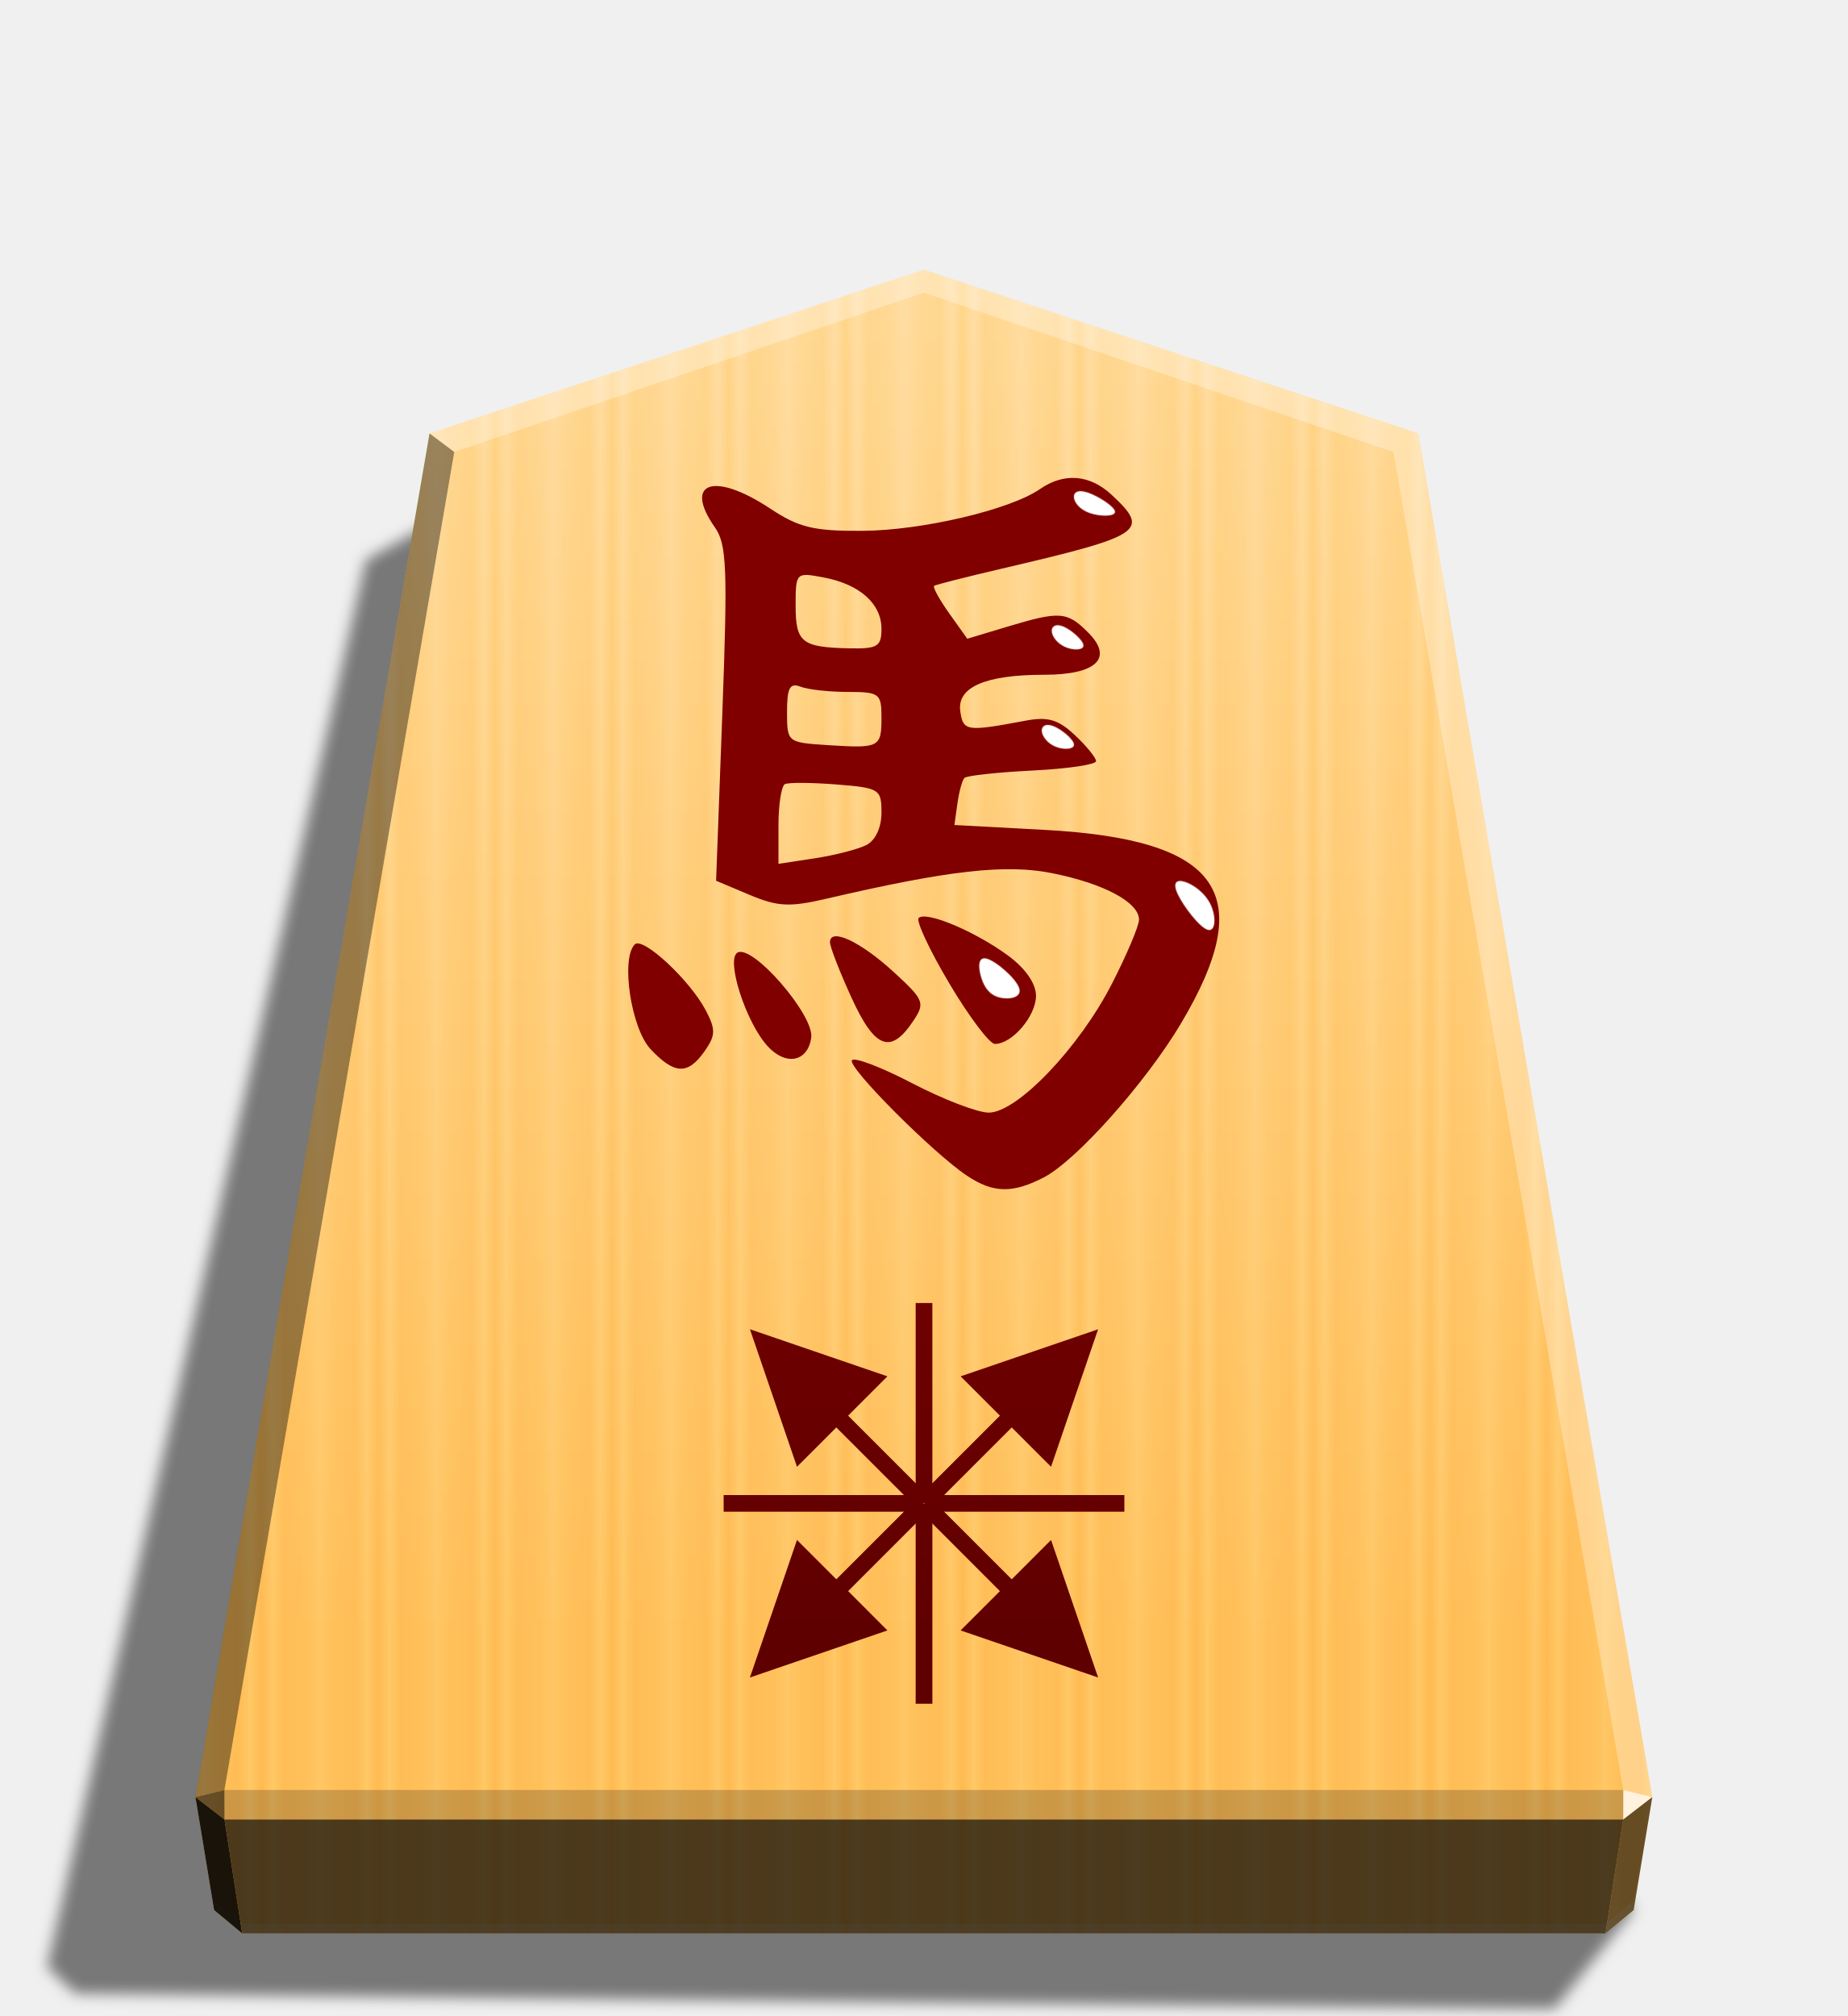
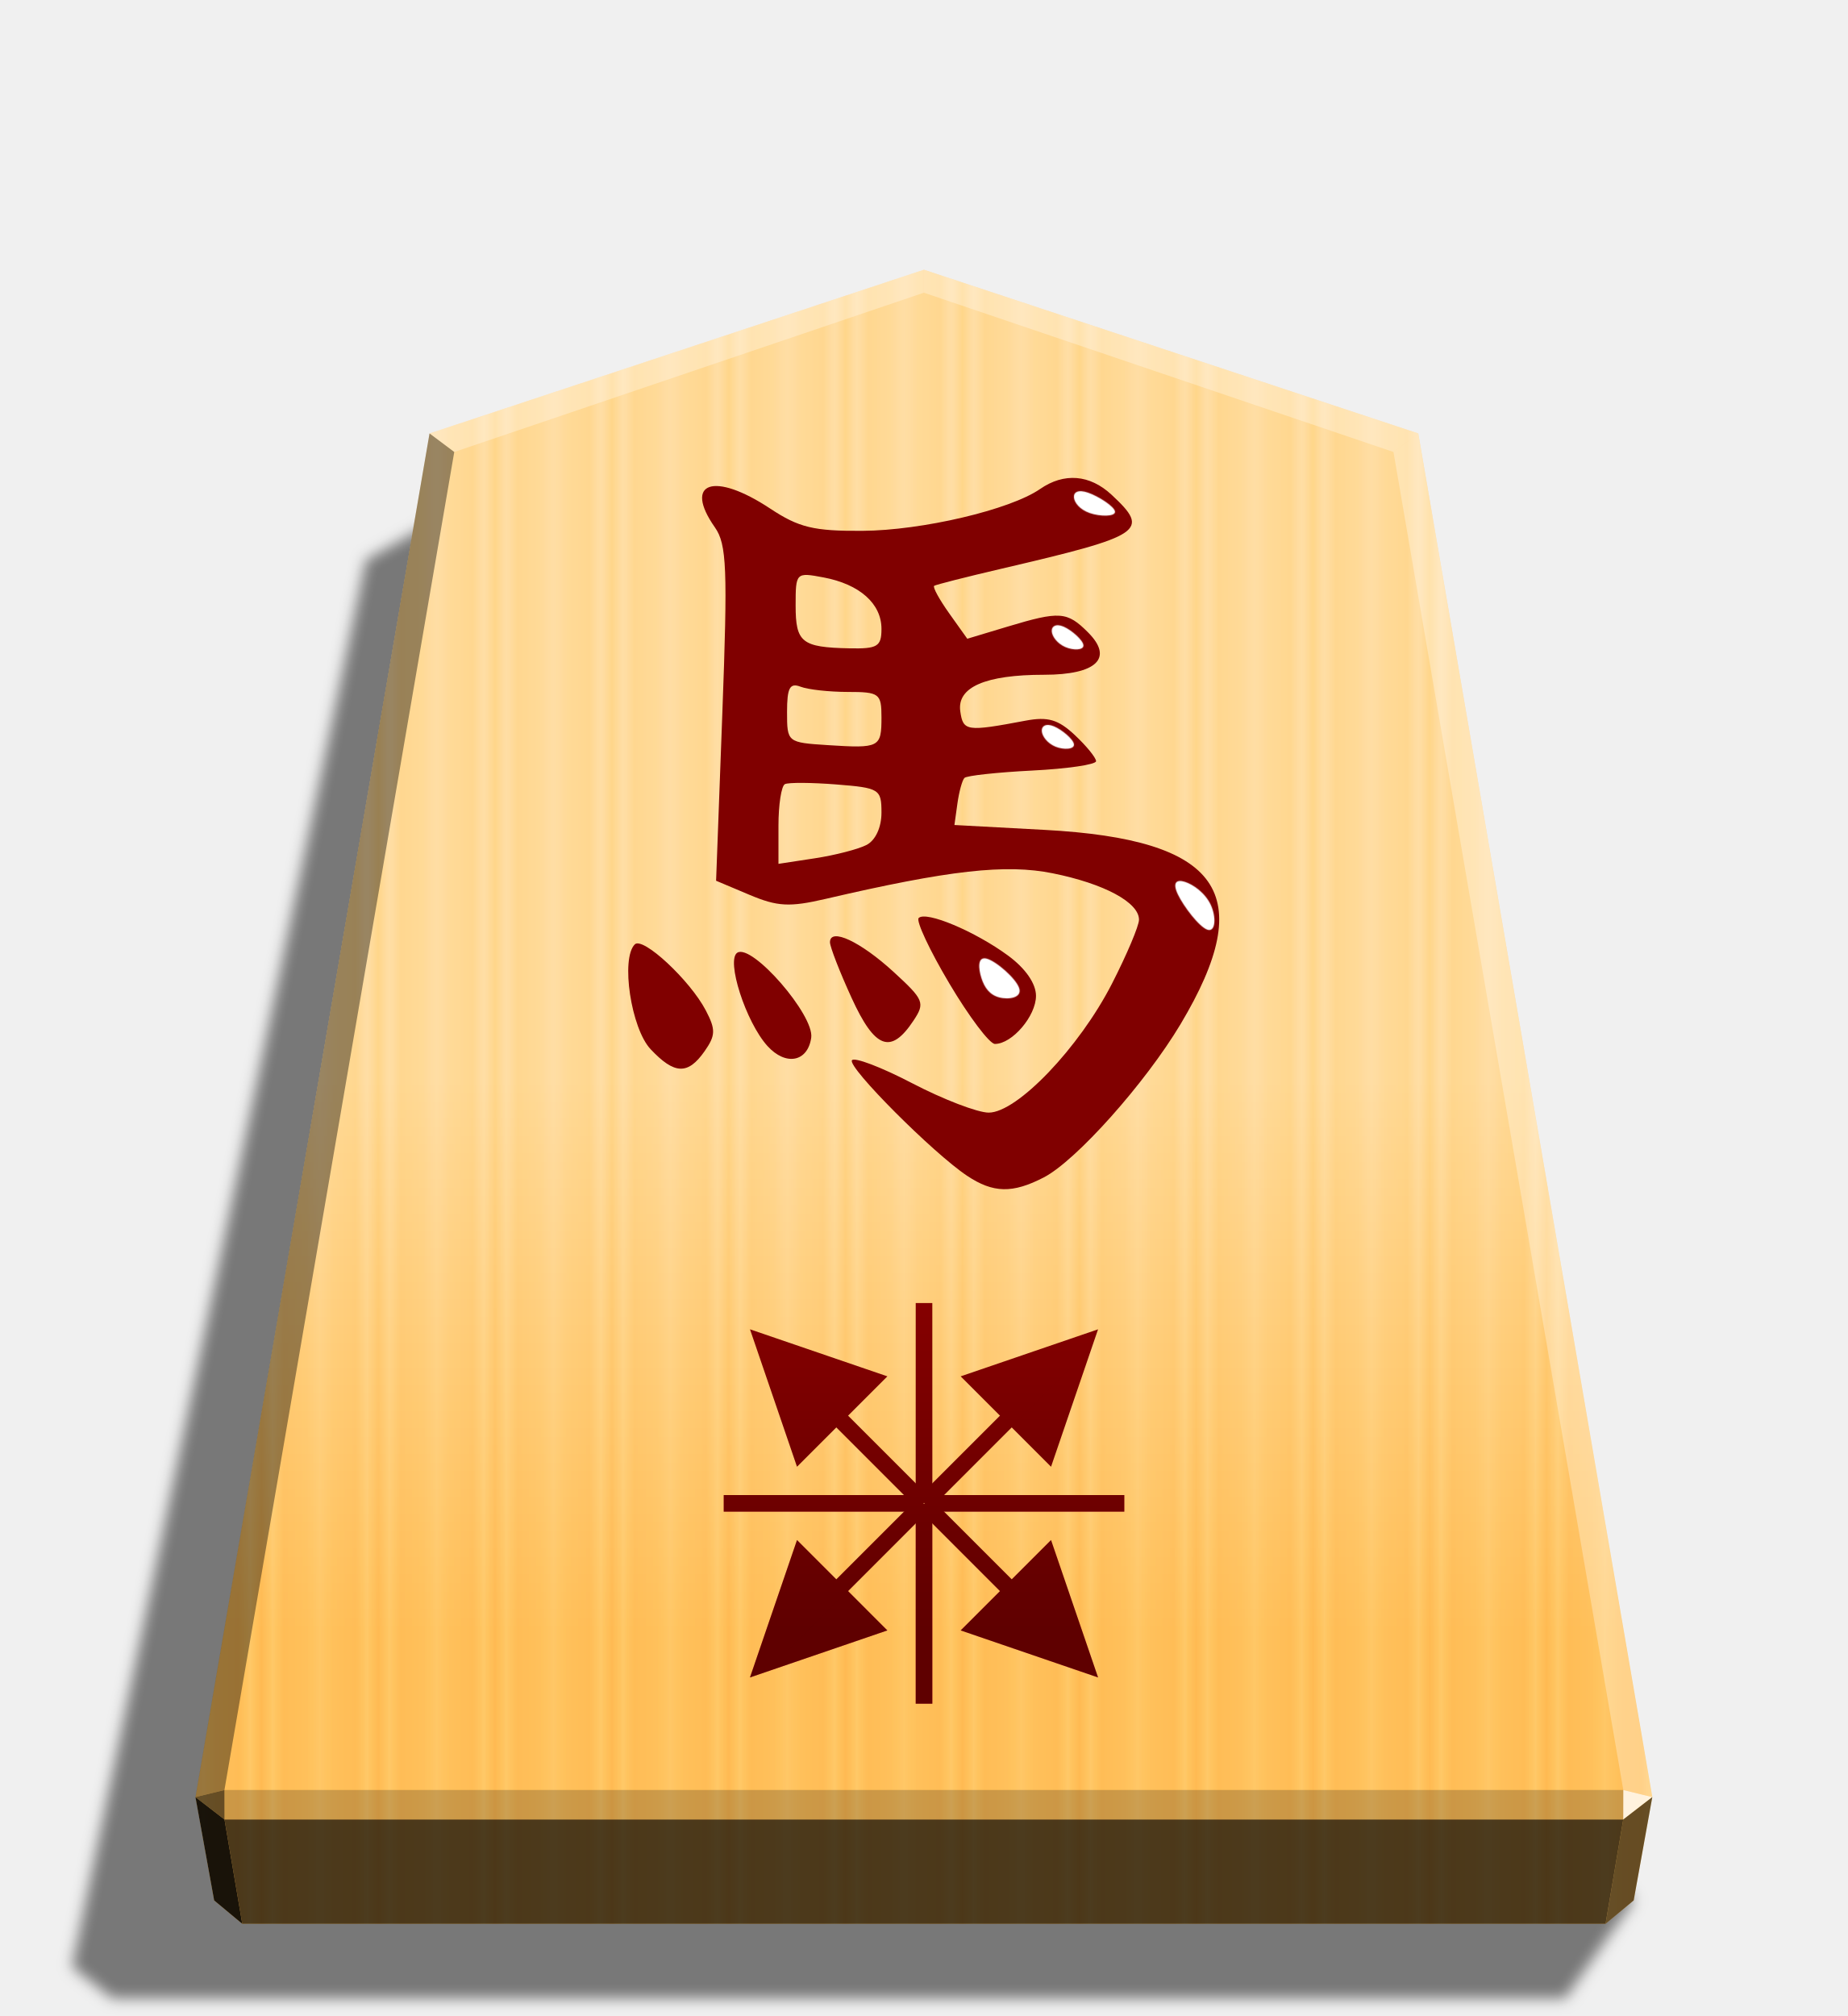
<svg xmlns="http://www.w3.org/2000/svg" width="498.898" height="544.252" viewBox="0 0 1320 1440">
  <style>.B{color-interpolation-filters:sRGB}</style>
  <defs>
-     <linearGradient>
-       <stop offset="0" stop-color="#fff" />
-       <stop offset=".506" />
-     </linearGradient>
-     <linearGradient id="B" x1="-1430.769" y1="-77.47" x2="-1409.955" y2="-77.47" spreadMethod="reflect" gradientUnits="userSpaceOnUse">
+     <linearGradient id="A" x1="-1430.769" y1="-77.47" x2="-1409.955" y2="-77.47" spreadMethod="reflect" gradientUnits="userSpaceOnUse">
      <stop offset="0" stop-color="#ffd285" />
      <stop offset=".232" stop-color="#ffcd79" />
      <stop offset=".616" stop-color="#ffca73" />
      <stop offset=".808" stop-color="#ffd386" />
      <stop offset="1" stop-color="#ffc86e" />
    </linearGradient>
-     <linearGradient id="C" x1="-899.905" y1="-359.019" x2="-899.906" y2="125.211" gradientUnits="userSpaceOnUse">
-       <stop offset="0" stop-color="#fff" />
+     <linearGradient id="B" x1="-899.905" y1="-359.019" x2="-899.906" y2="125.211" gradientUnits="userSpaceOnUse">
+       <stop offset=".597" stop-color="#fff" />
      <stop offset="1" />
    </linearGradient>
-     <filter id="D" x="-.01" y="-.011" width="1.021" height="1.022" class="B">
+     <filter x="-.01" y="-.011" width="1.021" height="1.022" class="B">
      <feGaussianBlur stdDeviation="2.441" />
    </filter>
-     <filter id="E" x="-.044" y="-.045" width="1.088" height="1.089" class="B">
+     <filter id="D" x="-.044" y="-.045" width="1.088" height="1.089" class="B">
      <feGaussianBlur stdDeviation=".392" />
    </filter>
-     <filter id="F" x="-.046" y="-.036" width="1.091" height="1.073" class="B">
+     <filter id="E" x="-.046" y="-.036" width="1.091" height="1.073" class="B">
      <feGaussianBlur stdDeviation=".392" />
    </filter>
-     <filter id="G" x="-.055" y="-.075" width="1.111" height="1.15" class="B">
+     <filter id="F" x="-.055" y="-.075" width="1.111" height="1.15" class="B">
      <feGaussianBlur stdDeviation=".392" />
    </filter>
-     <filter id="H" x="-.056" y="-.074" width="1.113" height="1.148" class="B">
+     <filter id="G" x="-.056" y="-.074" width="1.113" height="1.148" class="B">
      <feGaussianBlur stdDeviation=".392" />
    </filter>
-     <filter id="I" x="-.043" y="-.073" width="1.087" height="1.146" class="B">
+     <filter id="H" x="-.043" y="-.073" width="1.087" height="1.146" class="B">
      <feGaussianBlur stdDeviation=".392" />
    </filter>
+     <filter id="I" x="-.011" y="-.011" width="1.021" height="1.022" class="B">
+       <feGaussianBlur stdDeviation="2.441" />
+     </filter>
  </defs>
-   <path style="mix-blend-mode:multiply" d="M-2758.487 273.13l28.198 35.189 526.936-5.466 10.087-9.413-113.566-501.257-31.462-17.601z" transform="matrix(-2.0051 0 0 2.0051 -4364.078 816.6622)" opacity=".5" filter="url(#D)" />
-   <path d="M-1215.57-318.815l-176.123 58.315-83.396 485.771 6.639 40.242 10.024 8.338h485.713l10.024-8.338 6.639-40.242-83.396-485.771z" fill="url(#B)" transform="matrix(2.0051 0 0 2.0051 3097.382 831.9343)" />
+   <path style="mix-blend-mode:multiply" d="M-2758.546 269.702l24.453 34.897h517.576l14.375-11.25-104.69-501.167-31.462-17.601z" transform="matrix(-2.0051 0 0 2.0051 -4364.078 816.6622)" opacity=".5" filter="url(#I)" />
+   <path d="M-1215.57-318.815l-176.123 58.315-83.396 485.771 6.633 36.815 10.024 8.338h485.713l10.024-8.338 6.645-36.815-83.396-485.771z" fill="url(#A)" transform="matrix(2.0051 0 0 2.0051 3097.382 831.9343)" />
  <g transform="matrix(1.4178 1.417844 -1.417844 1.4178 4338.926 4522.369)" fill="#7f0000">
    <path d="M-2513.482 168.948l22.767-46.465h-45.534z" />
    <path d="M-2516.442 81.444h5.92v71.171h-5.92zm2.96-87.89l-22.767 46.465h45.534z" />
    <path d="M-2510.522 81.057h-5.92V9.886h5.92zm-90.657.194l46.465 22.767V58.484z" />
    <path d="M-2513.675 78.291v5.92h-71.171v-5.92zm87.89 2.96l-46.465-22.767v45.534z" />
    <path d="M-2513.289 84.211v-5.92h71.171v5.92z" />
    <path d="M-2515.712 79.294l4.186 4.186-50.326 50.326-4.186-4.186zm4.46 3.913l-4.186-4.186 50.326-50.326 4.186 4.186z" />
    <path d="M-2511.526 79.021l-4.186 4.186-50.326-50.326 4.186-4.186zm-3.912 4.459l4.186-4.186 50.326 50.326-4.186 4.186z" />
  </g>
-   <path d="M-899.905-359.019l-176.123 58.315-83.396 485.771 6.639 36.814 10.024 8.338h485.713l10.024-8.338 6.639-36.814-83.396-485.771z" opacity=".25" fill="url(#C)" transform="matrix(2.0051 0 0 2.0051 2464.431 912.5491)" style="mix-blend-mode:overlay" />
+   <path d="M-899.905-359.019l-176.123 58.315-83.396 485.771 6.639 36.814 10.024 8.338h485.713l10.024-8.338 6.639-36.814-83.396-485.771z" opacity=".25" fill="url(#B)" transform="matrix(2.0051 0 0 2.0051 2464.431 912.5491)" style="mix-blend-mode:overlay" />
  <path d="M1159.664 1278.583l-.043 21.064 20.75-16.013-20.707-5.052z" opacity=".8" fill="#fff" />
-   <path d="M1180.371 1283.634l-20.75 16.013-12.661 81.397 20.099-16.719 13.312-80.69z" opacity=".6" />
+   <path d="M1180.371 1283.634l-20.75 16.013-12.637 74.514 20.099-16.718 13.288-73.808z" opacity=".6" />
  <g fill="#fff">
    <path d="M306.85 309.598l17.664 13.248L660 209.07v-16.402z" opacity=".3" />
    <path d="M1013.15 309.598l-17.664 13.248L660 209.07v-16.402z" opacity=".3" />
    <path d="M1013.15 309.598l-17.664 13.248 164.177 955.737 20.707 5.052z" opacity=".3" />
  </g>
  <path d="M306.85 309.598l17.664 13.248-164.177 955.737-20.707 5.052z" opacity=".4" />
-   <path d="M139.629 1283.634l20.75 16.013 12.661 81.397-20.099-16.719-13.312-80.69z" opacity=".9" />
+   <path d="M139.629 1283.634l20.75 16.013 12.702 74.514-20.099-16.718-13.353-73.808z" opacity=".9" />
  <path d="M160.337 1278.583l.043 21.064-20.75-16.013 20.707-5.052z" opacity=".6" />
  <path d="M160.337 1278.583h999.327l-.043 21.064H160.379l-.043-21.064z" opacity=".2" />
-   <path d="M1159.621 1299.647l-12.661 81.397H173.04l-12.661-81.397h999.241z" opacity=".7" />
+   <path d="M1159.621 1299.647l-12.637 74.514H173.081l-12.702-74.514h999.241z" opacity=".7" />
  <g transform="matrix(1.3574 0 0 1.3574 4128.186 708.5235)">
    <path d="M-2532.279 96.741c-17.829-11.858-62.902-57.043-60.607-60.756 1.15-1.86 15.432 3.572 31.739 12.071s34.423 15.454 40.258 15.454c14.957 0 47.617-34.16 64.846-67.823 7.834-15.307 14.244-30.471 14.244-33.698 0-9.102-18.276-18.938-45.36-24.411-24.787-5.01-54.507-1.665-119.541 13.454-19.022 4.422-25.359 4.083-40.13-2.145l-17.541-7.397 3.277-87.845c2.857-76.578 2.354-89.163-3.919-98.119-16.736-23.894-.443-29.435 29.087-9.893 15.119 10.005 22.927 11.893 48.525 11.733 31.42-.196 77.806-11.108 93.521-21.999 12.63-8.753 26.193-7.66 37.673 3.036 20.431 19.034 16.869 21.427-57.88 38.873-18.636 4.35-34.614 8.408-35.506 9.017s2.663 7.127 7.9 14.482l9.523 13.373 21.054-6.336c27.651-8.322 31.455-8.053 42.509 3.002 13.559 13.559 4.493 22.287-23.15 22.287-30.904 0-45.903 6.533-44.101 19.208 1.502 10.561 3.246 10.811 34.373 4.943 11.74-2.213 17.196-.608 25.977 7.641 6.114 5.744 11.116 11.9 11.116 13.68s-15.111 4-33.58 4.932-34.534 2.68-35.701 3.882-2.828 7.269-3.692 13.481l-1.571 11.295 47.437 2.561c92.79 5.009 112.679 33.405 71.587 102.203-18.566 31.084-54.975 71.877-72.021 80.691-16.427 8.494-26.592 8.273-40.351-.878zm-52.96-174.061c4.749-2.437 7.906-9.232 7.906-17.016 0-12.382-1.055-13.042-23.718-14.838-13.045-1.034-25.243-1.11-27.107-.169s-3.388 10.762-3.388 21.827V-67.4l19.201-2.932c10.56-1.612 22.758-4.757 27.107-6.989zm7.906-67.256c0-12.443-1.124-13.287-17.702-13.287-9.736 0-20.918-1.234-24.848-2.742-5.69-2.183-7.146.528-7.146 13.306 0 15.94.146 16.058 21.46 17.428 27.283 1.755 28.236 1.258 28.236-14.705zm0-46.47c0-13.293-11.489-23.493-30.495-27.074-14.524-2.736-14.683-2.576-14.683 14.816 0 19.408 3.215 21.969 28.236 22.496 14.862.313 16.942-.944 16.942-10.238zm-121.519 221.164c-10.253-10.914-15.79-47.659-8.309-55.14 4.237-4.237 29.066 18.859 37.384 34.775 5.256 10.057 5.161 13.15-.66 21.46-8.779 12.533-15.87 12.26-28.416-1.094zm61.5-1.678c-11.372-12.566-21.931-45.328-15.825-49.101 7.794-4.817 40.56 32.897 38.869 44.736-1.83 12.814-13.412 15.008-23.044 4.365zm44.291-25.316c-6.258-13.681-11.378-26.847-11.378-29.258 0-7.875 15.977-.439 33.452 15.57 16.043 14.698 16.703 16.312 10.494 25.678-11.903 17.958-20.281 14.874-32.569-11.99zm51.47-7.531c-10.382-17.476-17.654-32.997-16.159-34.492 3.851-3.85 29.714 7.022 47.056 19.781 9.159 6.739 14.683 14.701 14.683 21.167 0 10.634-12.535 25.318-21.613 25.318-2.799 0-13.584-14.298-23.966-31.774z" fill="maroon" />
    <g fill="#fff">
-       <path d="M-2521.938-17.516c4.971 1.317 15.443 10.437 17.089 15.54s-5.542 6.18-10.512 4.863-7.718-5.028-9.363-10.128-2.185-11.593 2.786-10.276z" filter="url(#E)" />
-       <path d="M-2417.7-57.953c4.318 1.35 10.62 5.699 13.618 12.014s2.693 14.581-1.627 13.231-12.653-12.325-15.649-18.635-.66-7.959 3.659-6.61z" filter="url(#F)" />
-       <path d="M-2486.595-139.784c4.235 1.743 10.371 6.878 10.577 9.559s-5.515 2.906-9.751 1.163-6.985-5.454-7.191-8.134 2.131-4.33 6.366-2.587z" filter="url(#G)" />
-       <path d="M-2481.413-192.197c4.169 1.814 10.172 7.092 10.378 9.773s-5.383 2.763-9.553.949-6.919-5.525-7.125-8.206 2.131-4.33 6.3-2.516z" filter="url(#H)" />
-       <path d="M-2468.511-262.693c5.408 1.879 13.89 7.289 14.096 9.97s-7.861 2.632-13.27.752-8.158-5.591-8.364-8.271 2.131-4.33 7.539-2.45z" filter="url(#I)" />
+       <path d="M-2521.938-17.516c4.971 1.317 15.443 10.437 17.089 15.54s-5.542 6.18-10.512 4.863-7.718-5.028-9.363-10.128-2.185-11.593 2.786-10.276z" filter="url(#D)" />
+       <path d="M-2417.7-57.953c4.318 1.35 10.62 5.699 13.618 12.014s2.693 14.581-1.627 13.231-12.653-12.325-15.649-18.635-.66-7.959 3.659-6.61z" filter="url(#E)" />
+       <path d="M-2486.595-139.784c4.235 1.743 10.371 6.878 10.577 9.559s-5.515 2.906-9.751 1.163-6.985-5.454-7.191-8.134 2.131-4.33 6.366-2.587z" filter="url(#F)" />
+       <path d="M-2481.413-192.197c4.169 1.814 10.172 7.092 10.378 9.773s-5.383 2.763-9.553.949-6.919-5.525-7.125-8.206 2.131-4.33 6.3-2.516z" filter="url(#G)" />
+       <path d="M-2468.511-262.693c5.408 1.879 13.89 7.289 14.096 9.97s-7.861 2.632-13.27.752-8.158-5.591-8.364-8.271 2.131-4.33 7.539-2.45z" filter="url(#H)" />
    </g>
  </g>
</svg>
